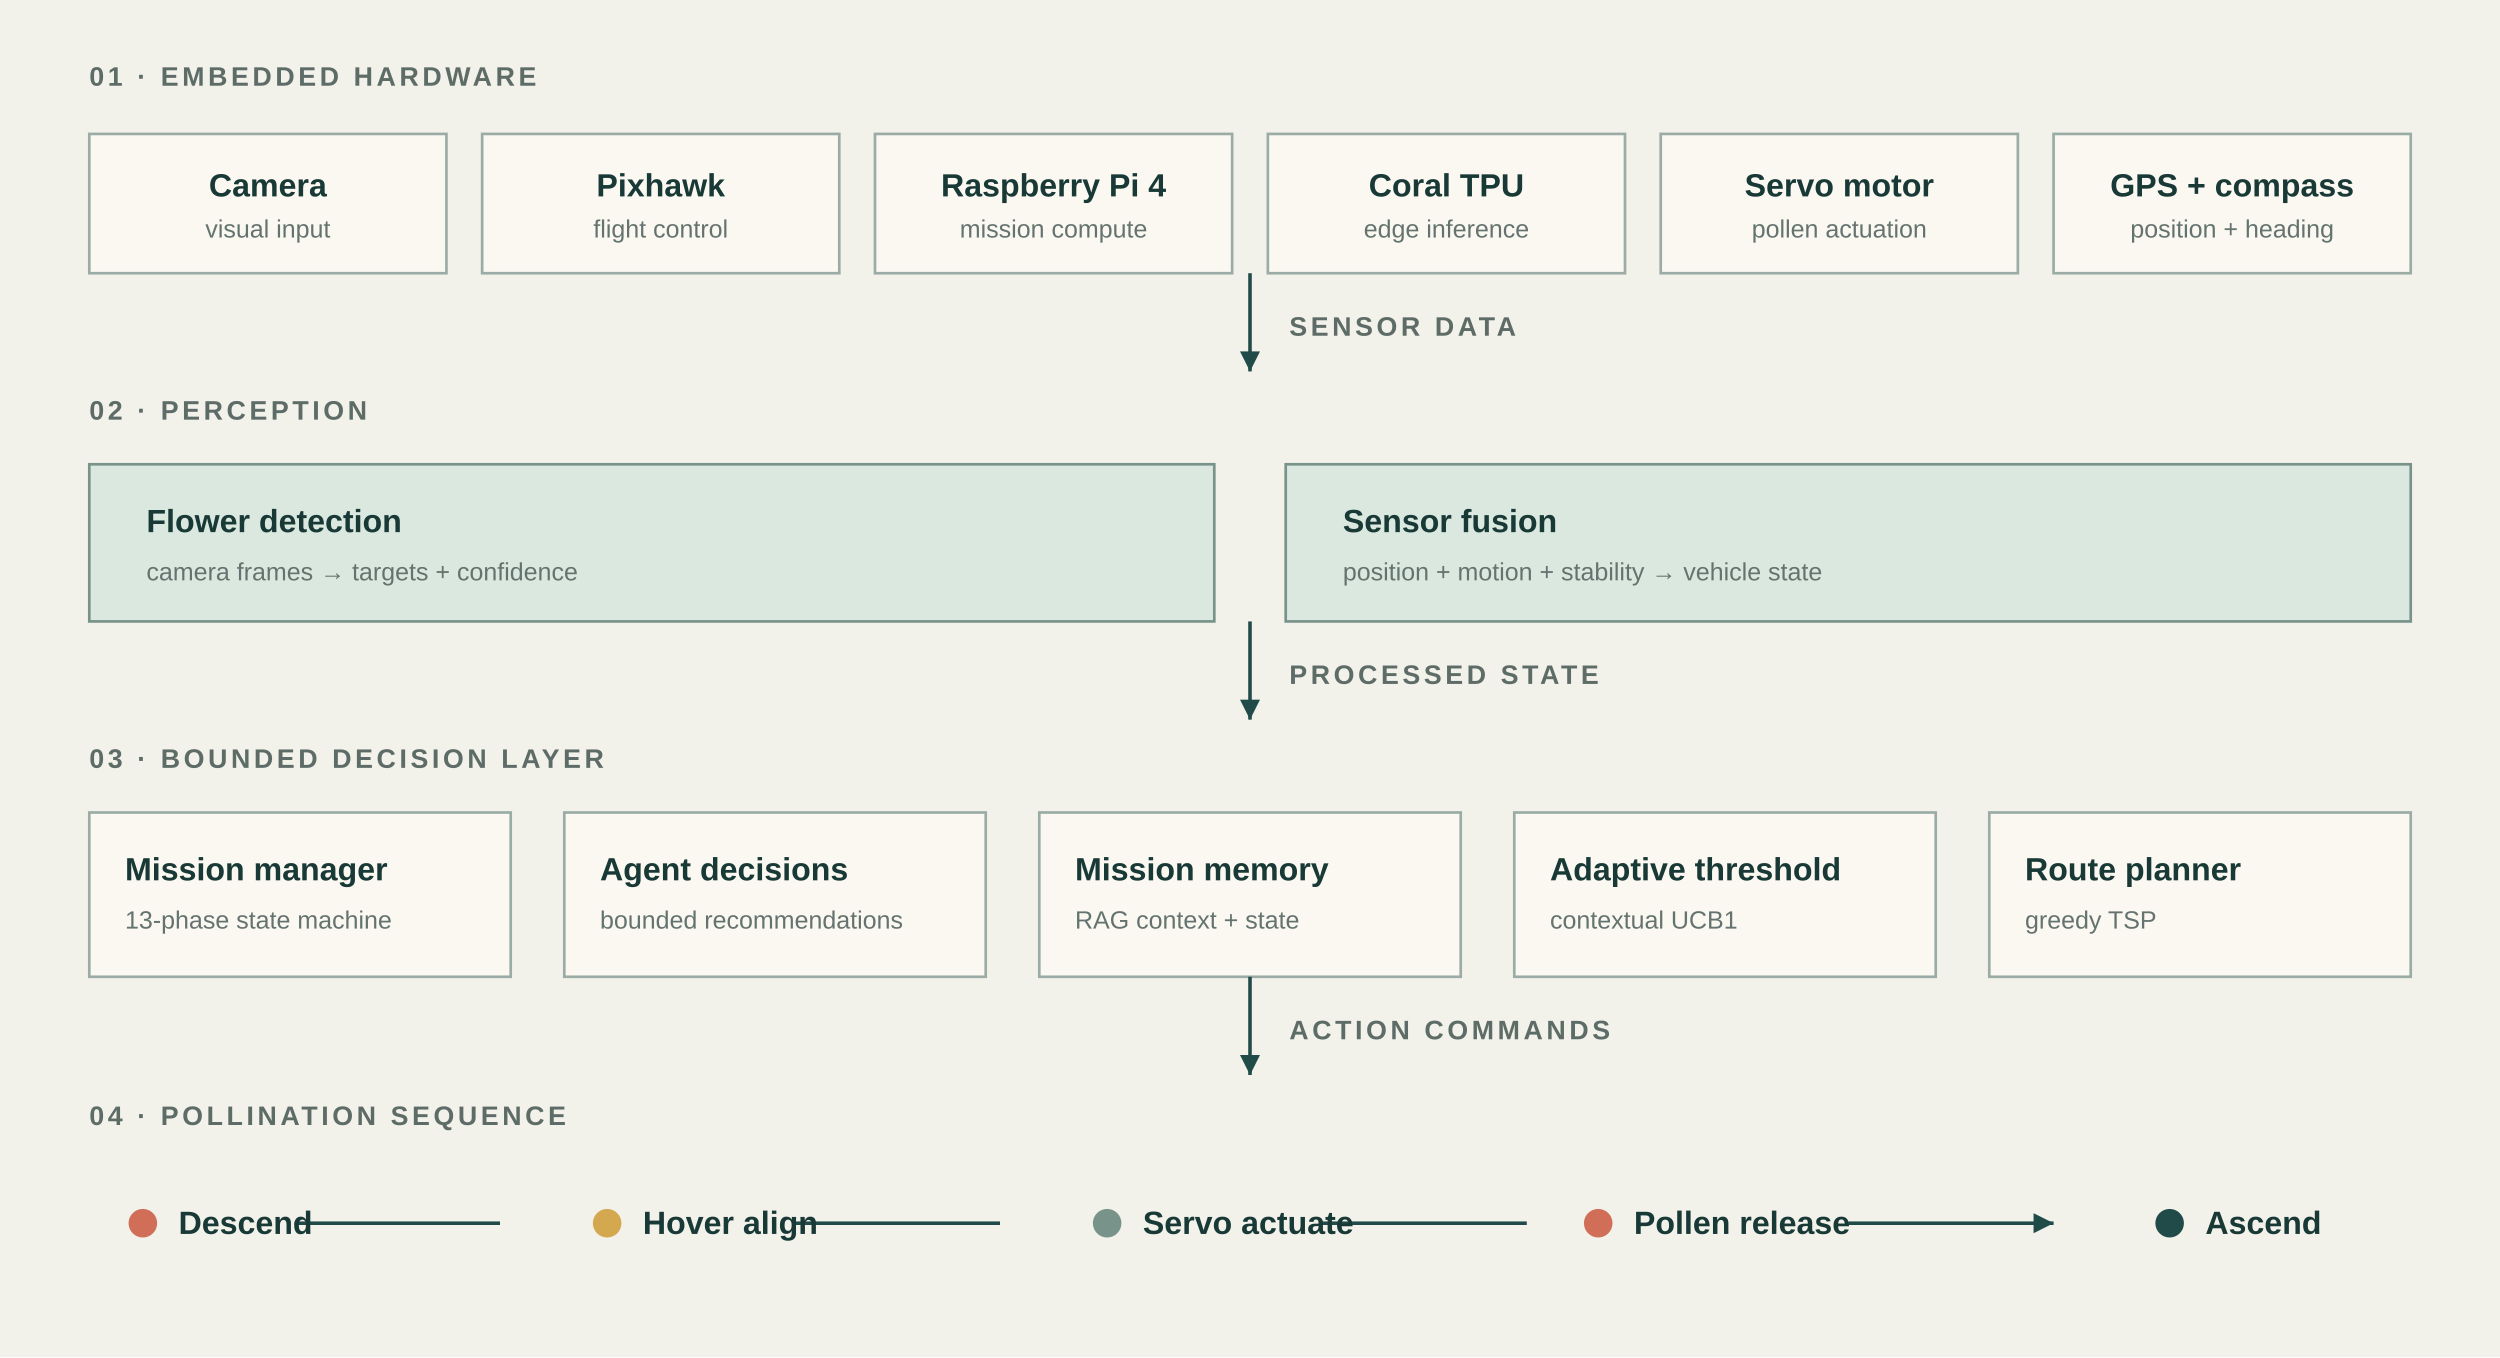
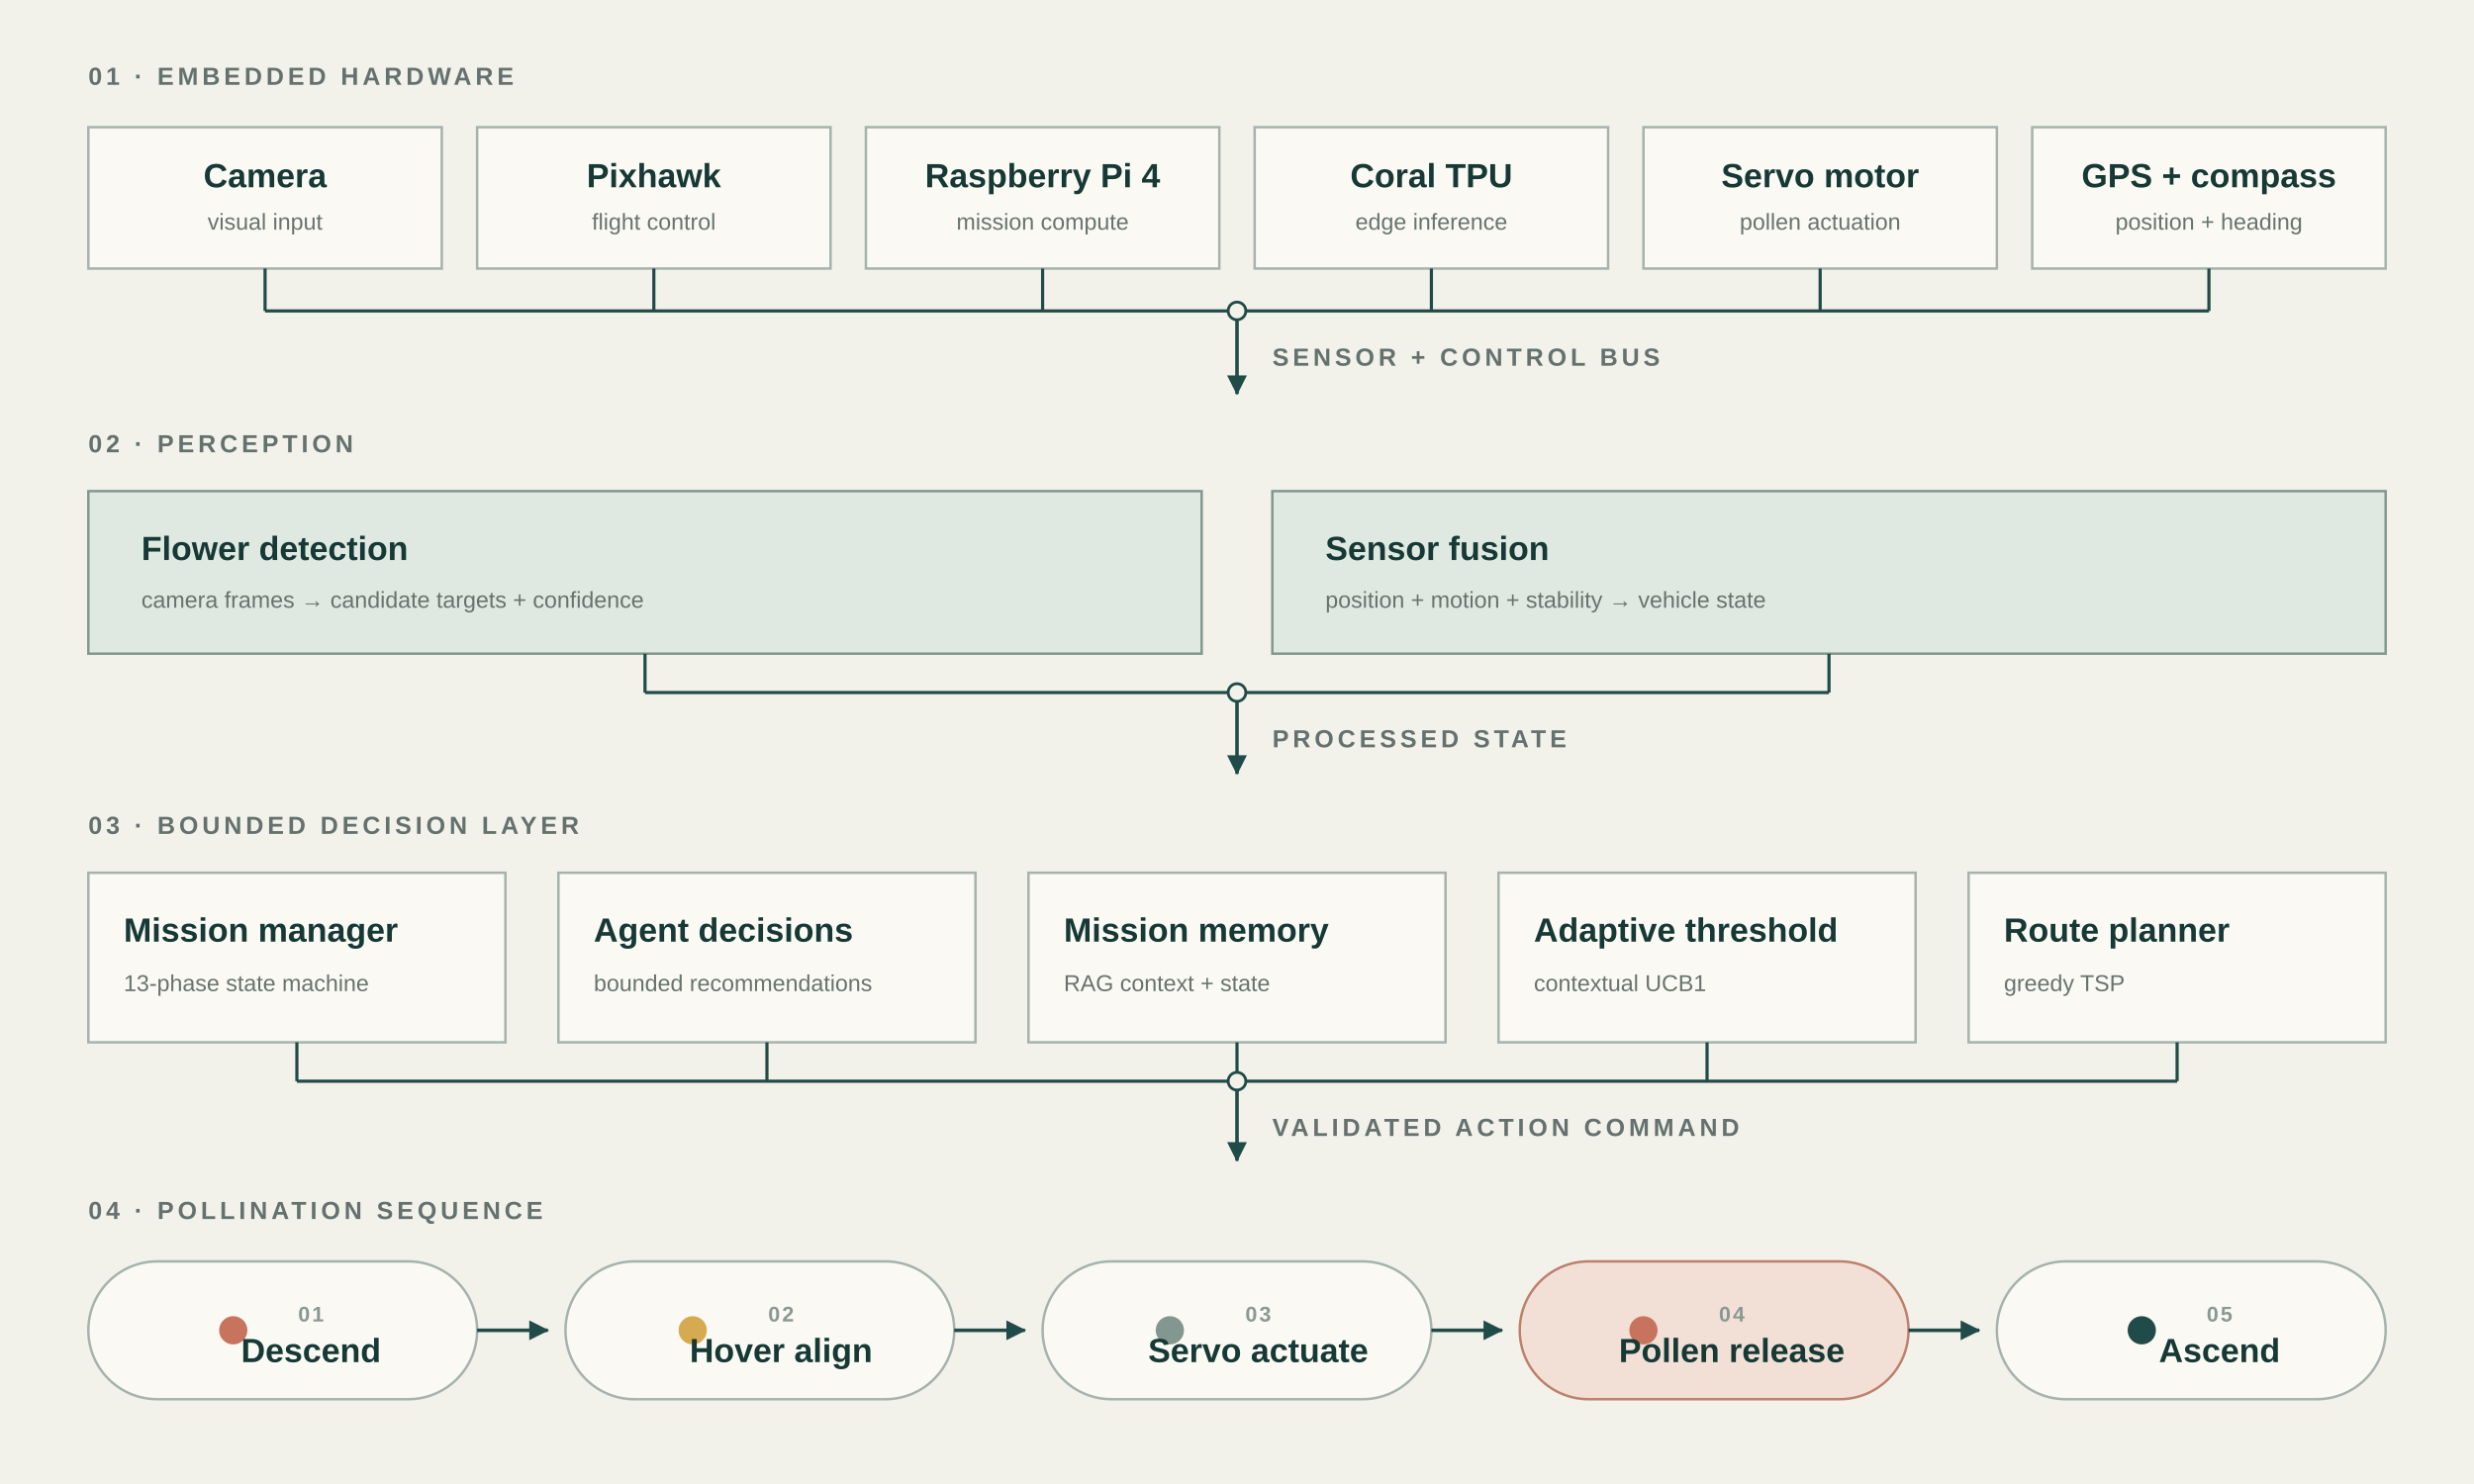
- <svg xmlns="http://www.w3.org/2000/svg" viewBox="0 0 1400 760" role="img" aria-labelledby="t d">
+ <svg xmlns="http://www.w3.org/2000/svg" viewBox="0 0 1400 840" role="img" aria-labelledby="title description">
  <defs>
-     <marker id="a" viewBox="0 0 10 10" refX="9" refY="5" markerWidth="7" markerHeight="7" orient="auto">
-       <path d="M1 1l8 4-8 4z" fill="#214b48" />
+     <marker id="arrow" viewBox="0 0 10 10" refX="8.5" refY="5" markerWidth="7" markerHeight="7" orient="auto">
+       <path d="M1 1 9 5 1 9Z" fill="#214b48" />
    </marker>
-     <style>.h{font:600 15px Arial;letter-spacing:2px;fill:#5e6c68}.n{font:600 18px Arial;fill:#183936}.s{font:14px Arial;fill:#64736f}.b{fill:#faf8f1;stroke:#9baca6;stroke-width:1.5}.g{fill:#dbe8df;stroke:#78938a;stroke-width:1.5}.l{stroke:#214b48;stroke-width:2;fill:none;marker-end:url(#a)}</style>
+     <style>.eyebrow{font:700 14px Arial,sans-serif;letter-spacing:2.2px;fill:#64716e}.title{font:700 19px Arial,sans-serif;fill:#173936}.sub{font:400 13px Arial,sans-serif;fill:#68736f}.card{fill:#faf9f3;stroke:#a6b2ad;stroke-width:1.4}.soft{fill:#dfe9e2;stroke:#82978f;stroke-width:1.4}.accent{fill:#f2e0d7;stroke:#bd806c;stroke-width:1.4}.wire{fill:none;stroke:#214b48;stroke-width:1.8}.flow{fill:none;stroke:#214b48;stroke-width:2;marker-end:url(#arrow)}.tap{fill:#f2f1ea;stroke:#214b48;stroke-width:1.6}.step{font:700 12px Arial,sans-serif;letter-spacing:1.2px;fill:#8a9893}</style>
  </defs>
-   <rect width="1400" height="760" fill="#f2f1ea" />
-   <text x="50" y="48" class="h">01 · EMBEDDED HARDWARE</text>
-   <g class="n" text-anchor="middle">
-     <g transform="translate(50 75)">
-       <rect class="b" width="200" height="78" />
-       <text x="100" y="35">Camera</text>
-       <text x="100" y="58" class="s">visual input</text>
+   <rect width="1400" height="840" fill="#f2f1ea" />
+   <text x="50" y="48" class="eyebrow">01 · EMBEDDED HARDWARE</text>
+   <g text-anchor="middle">
+     <g transform="translate(50 72)">
+       <rect class="card" width="200" height="80" />
+       <text x="100" y="34" class="title">Camera</text>
+       <text x="100" y="58" class="sub">visual input</text>
    </g>
-     <g transform="translate(270 75)">
-       <rect class="b" width="200" height="78" />
-       <text x="100" y="35">Pixhawk</text>
-       <text x="100" y="58" class="s">flight control</text>
+     <g transform="translate(270 72)">
+       <rect class="card" width="200" height="80" />
+       <text x="100" y="34" class="title">Pixhawk</text>
+       <text x="100" y="58" class="sub">flight control</text>
    </g>
-     <g transform="translate(490 75)">
-       <rect class="b" width="200" height="78" />
-       <text x="100" y="35">Raspberry Pi 4</text>
-       <text x="100" y="58" class="s">mission compute</text>
+     <g transform="translate(490 72)">
+       <rect class="card" width="200" height="80" />
+       <text x="100" y="34" class="title">Raspberry Pi 4</text>
+       <text x="100" y="58" class="sub">mission compute</text>
    </g>
-     <g transform="translate(710 75)">
-       <rect class="b" width="200" height="78" />
-       <text x="100" y="35">Coral TPU</text>
-       <text x="100" y="58" class="s">edge inference</text>
+     <g transform="translate(710 72)">
+       <rect class="card" width="200" height="80" />
+       <text x="100" y="34" class="title">Coral TPU</text>
+       <text x="100" y="58" class="sub">edge inference</text>
    </g>
-     <g transform="translate(930 75)">
-       <rect class="b" width="200" height="78" />
-       <text x="100" y="35">Servo motor</text>
-       <text x="100" y="58" class="s">pollen actuation</text>
+     <g transform="translate(930 72)">
+       <rect class="card" width="200" height="80" />
+       <text x="100" y="34" class="title">Servo motor</text>
+       <text x="100" y="58" class="sub">pollen actuation</text>
    </g>
-     <g transform="translate(1150 75)">
-       <rect class="b" width="200" height="78" />
-       <text x="100" y="35">GPS + compass</text>
-       <text x="100" y="58" class="s">position + heading</text>
+     <g transform="translate(1150 72)">
+       <rect class="card" width="200" height="80" />
+       <text x="100" y="34" class="title">GPS + compass</text>
+       <text x="100" y="58" class="sub">position + heading</text>
    </g>
  </g>
-   <path d="M700 153v55" class="l" />
-   <text x="722" y="188" class="h">SENSOR DATA</text>
-   <text x="50" y="235" class="h">02 · PERCEPTION</text>
-   <rect x="50" y="260" width="630" height="88" class="g" />
-   <text x="82" y="298" class="n">Flower detection</text>
-   <text x="82" y="325" class="s">camera frames → targets + confidence</text>
-   <rect x="720" y="260" width="630" height="88" class="g" />
-   <text x="752" y="298" class="n">Sensor fusion</text>
-   <text x="752" y="325" class="s">position + motion + stability → vehicle state</text>
-   <path d="M700 348v55" class="l" />
-   <text x="722" y="383" class="h">PROCESSED STATE</text>
-   <text x="50" y="430" class="h">03 · BOUNDED DECISION LAYER</text>
-   <g class="n">
-     <g transform="translate(50 455)">
-       <rect class="b" width="236" height="92" />
-       <text x="20" y="38">Mission manager</text>
-       <text x="20" y="65" class="s">13-phase state machine</text>
+   <path class="wire" d="M150 152v24m220-24v24m220-24v24m220-24v24m220-24v24m220-24v24M150 176h1100" />
+   <circle class="tap" cx="700" cy="176" r="5" />
+   <path class="flow" d="M700 181v42" />
+   <text x="720" y="207" class="eyebrow">SENSOR + CONTROL BUS</text>
+   <text x="50" y="256" class="eyebrow">02 · PERCEPTION</text>
+   <g transform="translate(50 278)">
+     <rect class="soft" width="630" height="92" />
+     <text x="30" y="39" class="title">Flower detection</text>
+     <text x="30" y="66" class="sub">camera frames → candidate targets + confidence</text>
+   </g>
+   <g transform="translate(720 278)">
+     <rect class="soft" width="630" height="92" />
+     <text x="30" y="39" class="title">Sensor fusion</text>
+     <text x="30" y="66" class="sub">position + motion + stability → vehicle state</text>
+   </g>
+   <path class="wire" d="M365 370v22m670-22v22M365 392h670" />
+   <circle class="tap" cx="700" cy="392" r="5" />
+   <path class="flow" d="M700 397v41" />
+   <text x="720" y="423" class="eyebrow">PROCESSED STATE</text>
+   <text x="50" y="472" class="eyebrow">03 · BOUNDED DECISION LAYER</text>
+   <g>
+     <g transform="translate(50 494)">
+       <rect class="card" width="236" height="96" />
+       <text x="20" y="39" class="title">Mission manager</text>
+       <text x="20" y="67" class="sub">13-phase state machine</text>
    </g>
-     <g transform="translate(316 455)">
-       <rect class="b" width="236" height="92" />
-       <text x="20" y="38">Agent decisions</text>
-       <text x="20" y="65" class="s">bounded recommendations</text>
+     <g transform="translate(316 494)">
+       <rect class="card" width="236" height="96" />
+       <text x="20" y="39" class="title">Agent decisions</text>
+       <text x="20" y="67" class="sub">bounded recommendations</text>
    </g>
-     <g transform="translate(582 455)">
-       <rect class="b" width="236" height="92" />
-       <text x="20" y="38">Mission memory</text>
-       <text x="20" y="65" class="s">RAG context + state</text>
+     <g transform="translate(582 494)">
+       <rect class="card" width="236" height="96" />
+       <text x="20" y="39" class="title">Mission memory</text>
+       <text x="20" y="67" class="sub">RAG context + state</text>
    </g>
-     <g transform="translate(848 455)">
-       <rect class="b" width="236" height="92" />
-       <text x="20" y="38">Adaptive threshold</text>
-       <text x="20" y="65" class="s">contextual UCB1</text>
+     <g transform="translate(848 494)">
+       <rect class="card" width="236" height="96" />
+       <text x="20" y="39" class="title">Adaptive threshold</text>
+       <text x="20" y="67" class="sub">contextual UCB1</text>
    </g>
-     <g transform="translate(1114 455)">
-       <rect class="b" width="236" height="92" />
-       <text x="20" y="38">Route planner</text>
-       <text x="20" y="65" class="s">greedy TSP</text>
+     <g transform="translate(1114 494)">
+       <rect class="card" width="236" height="96" />
+       <text x="20" y="39" class="title">Route planner</text>
+       <text x="20" y="67" class="sub">greedy TSP</text>
    </g>
  </g>
-   <path d="M700 547v55" class="l" />
-   <text x="722" y="582" class="h">ACTION COMMANDS</text>
-   <text x="50" y="630" class="h">04 · POLLINATION SEQUENCE</text>
-   <path d="M165 685h115m165 0h115m180 0h115m180 0h115" class="l" />
-   <g class="n">
-     <circle cx="80" cy="685" r="8" fill="#d06e57" />
-     <text x="100" y="691">Descend</text>
-     <circle cx="340" cy="685" r="8" fill="#d4a84f" />
-     <text x="360" y="691">Hover align</text>
-     <circle cx="620" cy="685" r="8" fill="#78938a" />
-     <text x="640" y="691">Servo actuate</text>
-     <circle cx="895" cy="685" r="8" fill="#d06e57" />
-     <text x="915" y="691">Pollen release</text>
-     <circle cx="1215" cy="685" r="8" fill="#214b48" />
-     <text x="1235" y="691">Ascend</text>
+   <path class="wire" d="M168 590v22m266-22v22m266-22v22m266-22v22m266-22v22M168 612h1064" />
+   <circle class="tap" cx="700" cy="612" r="5" />
+   <path class="flow" d="M700 617v40" />
+   <text x="720" y="643" class="eyebrow">VALIDATED ACTION COMMAND</text>
+   <text x="50" y="690" class="eyebrow">04 · POLLINATION SEQUENCE</text>
+   <g text-anchor="middle">
+     <g transform="translate(50 714)">
+       <rect class="card" width="220" height="78" rx="39" />
+       <circle cx="82" cy="39" r="8" fill="#c8735d" />
+       <text x="126" y="34" class="step">01</text>
+       <text x="126" y="57" class="title">Descend</text>
+     </g>
+     <g transform="translate(320 714)">
+       <rect class="card" width="220" height="78" rx="39" />
+       <circle cx="72" cy="39" r="8" fill="#d5aa50" />
+       <text x="122" y="34" class="step">02</text>
+       <text x="122" y="57" class="title">Hover align</text>
+     </g>
+     <g transform="translate(590 714)">
+       <rect class="card" width="220" height="78" rx="39" />
+       <circle cx="72" cy="39" r="8" fill="#82978f" />
+       <text x="122" y="34" class="step">03</text>
+       <text x="122" y="57" class="title">Servo actuate</text>
+     </g>
+     <g transform="translate(860 714)">
+       <rect class="accent" width="220" height="78" rx="39" />
+       <circle cx="70" cy="39" r="8" fill="#c8735d" />
+       <text x="120" y="34" class="step">04</text>
+       <text x="120" y="57" class="title">Pollen release</text>
+     </g>
+     <g transform="translate(1130 714)">
+       <rect class="card" width="220" height="78" rx="39" />
+       <circle cx="82" cy="39" r="8" fill="#214b48" />
+       <text x="126" y="34" class="step">05</text>
+       <text x="126" y="57" class="title">Ascend</text>
+     </g>
  </g>
+   <path class="flow" d="M270 753h40" />
+   <path class="flow" d="M540 753h40" />
+   <path class="flow" d="M810 753h40" />
+   <path class="flow" d="M1080 753h40" />
</svg>
